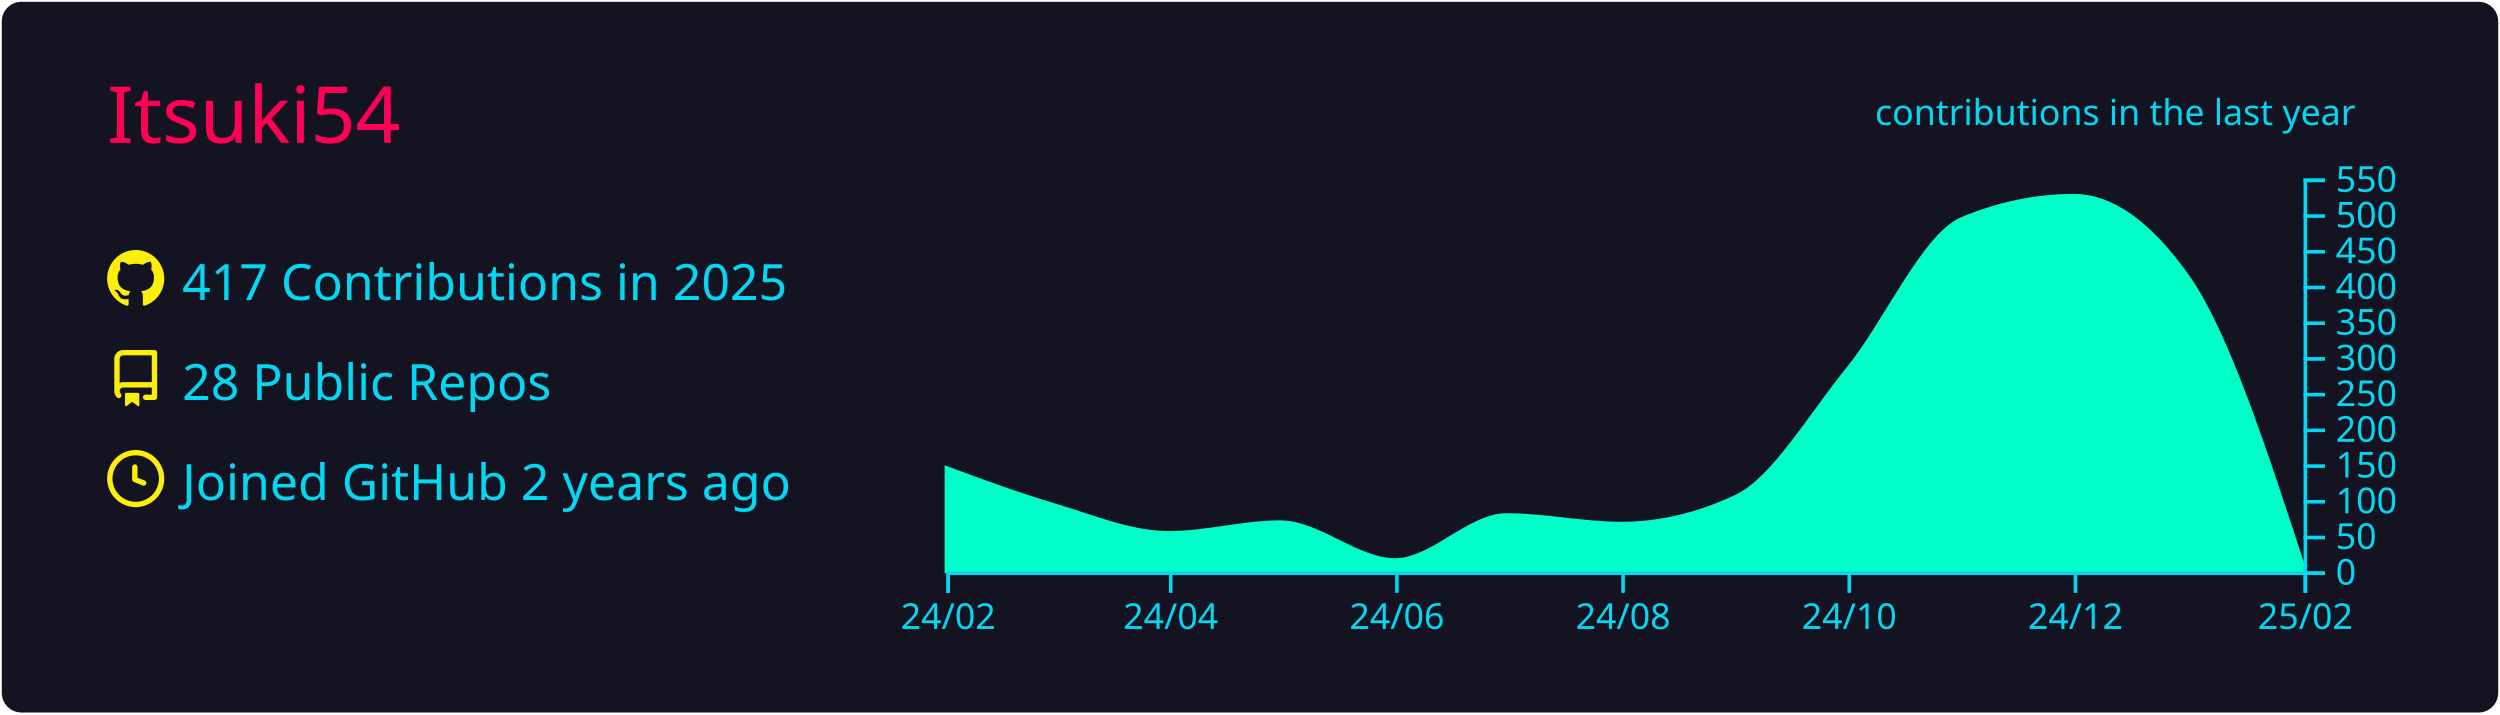
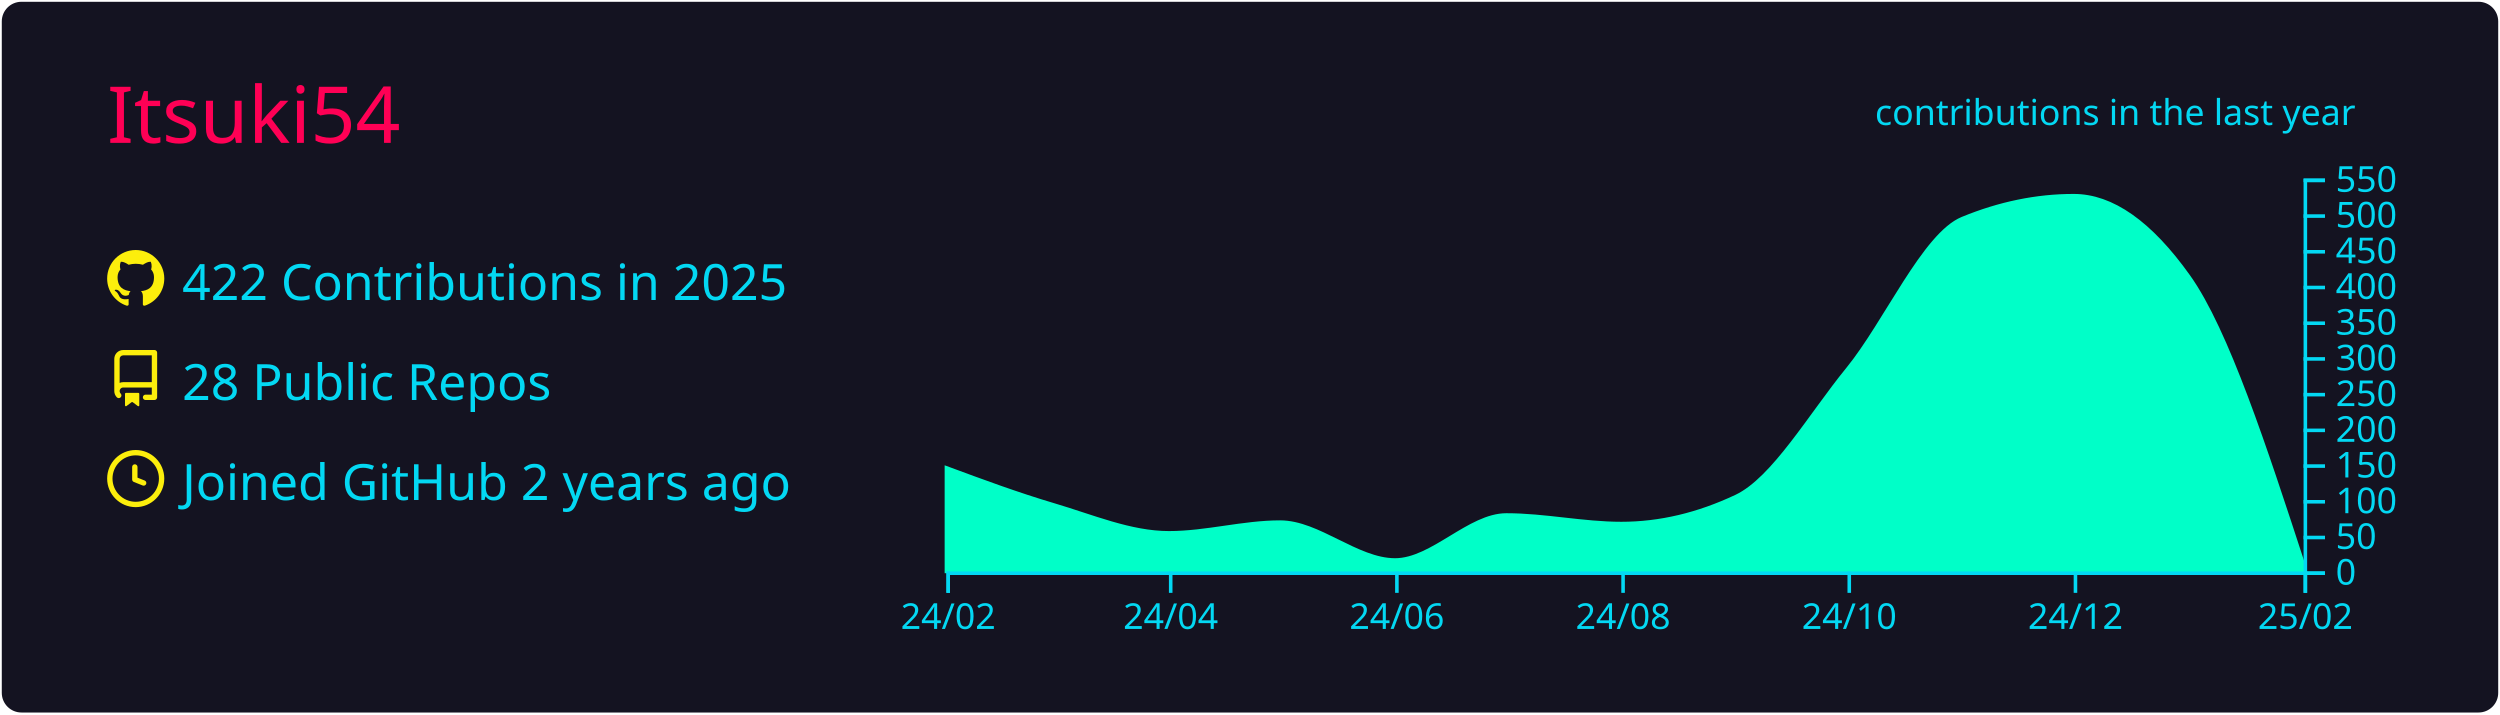
<svg xmlns="http://www.w3.org/2000/svg" width="700" height="200" viewBox="0 0 700 200">
  <style>* {
          font-family: 'Segoe UI', Ubuntu, "Helvetica Neue", Sans-Serif
        }</style>
  <rect x="1" y="1" rx="5" ry="5" height="99%" width="99.714%" stroke="#141321" stroke-width="1" fill="#141321" stroke-opacity="1" />
  <text x="30" y="40" style="font-size: 22px; fill: #ff0055;">Itsuki54</text>
  <g transform="translate(0,40)">
    <g transform="translate(30,30)">
      <g transform="translate(0,0)" width="14" height="14" fill="#fcee0c">
        <path fill-rule="evenodd" d="M8 0C3.58 0 0 3.58 0 8c0 3.54 2.29 6.53 5.47 7.59.4.07.55-.17.55-.38 0-.19-.01-.82-.01-1.49-2.01.37-2.53-.49-2.69-.94-.09-.23-.48-.94-.82-1.13-.28-.15-.68-.52-.01-.53.63-.01 1.08.58 1.23.82.72 1.21 1.87.87 2.33.66.07-.52.28-.87.51-1.07-1.78-.2-3.64-.89-3.64-3.95 0-.87.31-1.59.82-2.15-.08-.2-.36-1.02.08-2.12 0 0 .67-.21 2.2.82.64-.18 1.32-.27 2-.27.68 0 1.36.09 2 .27 1.53-1.04 2.2-.82 2.2-.82.44 1.1.16 1.92.08 2.12.51.56.82 1.27.82 2.15 0 3.07-1.87 3.75-3.65 3.95.29.25.54.73.54 1.48 0 1.07-.01 1.93-.01 2.2 0 .21.15.46.55.38A8.013 8.013 0 0016 8c0-4.42-3.58-8-8-8z" />
      </g>
      <g transform="translate(0,28)" width="14" height="14" fill="#fcee0c">
        <path fill-rule="evenodd" d="M2 2.5A2.5 2.5 0 014.5 0h8.75a.75.75 0 01.75.75v12.5a.75.75 0 01-.75.75h-2.5a.75.75 0 110-1.5h1.75v-2h-8a1 1 0 00-.714 1.7.75.75 0 01-1.072 1.05A2.495 2.495 0 012 11.5v-9zm10.5-1V9h-8c-.356 0-.694.074-1 .208V2.5a1 1 0 011-1h8zM5 12.25v3.25a.25.25 0 00.4.2l1.45-1.087a.25.25 0 01.3 0L8.6 15.7a.25.25 0 00.4-.2v-3.25a.25.25 0 00-.25-.25h-3.5a.25.25 0 00-.25.25z" />
      </g>
      <g transform="translate(0,56)" width="14" height="14" fill="#fcee0c">
        <path fill-rule="evenodd" d="M1.5 8a6.5 6.5 0 1113 0 6.5 6.5 0 01-13 0zM8 0a8 8 0 100 16A8 8 0 008 0zm.5 4.75a.75.75 0 00-1.5 0v3.5a.75.75 0 00.471.696l2.5 1a.75.75 0 00.557-1.392L8.5 7.742V4.75z" />
      </g>
-       <text x="21" y="14" style="fill: #03d8f3; font-size: 14px;">417 Contributions in 2025</text>
+       <text x="21" y="14" style="fill: #03d8f3; font-size: 14px;">422 Contributions in 2025</text>
      <text x="21" y="42" style="fill: #03d8f3; font-size: 14px;">28 Public Repos</text>
      <text x="21" y="70" style="fill: #03d8f3; font-size: 14px;">Joined GitHub 2 years ago</text>
    </g>
    <g color="#00ffc8" transform="translate(295,10)">
-       <path transform="translate(-30,0)" stroke="#00ffc8" fill="#00ffc8" opacity="1" d="M0,81C10.036,84.717,20.073,88.433,30.109,91.4C40.838,94.571,51.566,99.2,62.295,99.2C72.678,99.2,83.06,96.2,93.443,96.2C104.171,96.2,114.9,106.8,125.628,106.8C136.011,106.8,146.393,94.2,156.776,94.2C167.505,94.2,178.233,96.6,188.962,96.6C199.69,96.6,210.419,94.067,221.148,89C231.53,84.097,241.913,66.125,252.295,53.4C263.024,40.25,273.752,15.609,284.481,11.2C294.863,6.933,305.246,4.8,315.628,4.8C326.357,4.8,337.086,12.467,347.814,27.8C358.543,43.133,369.271,75.967,380,108.8L380,110C369.271,110,358.543,110,347.814,110C337.086,110,326.357,110,315.628,110C305.246,110,294.863,110,284.481,110C273.752,110,263.024,110,252.295,110C241.913,110,231.53,110,221.148,110C210.419,110,199.69,110,188.962,110C178.233,110,167.505,110,156.776,110C146.393,110,136.011,110,125.628,110C114.9,110,104.171,110,93.443,110C83.06,110,72.678,110,62.295,110C51.566,110,40.838,110,30.109,110C20.073,110,10.036,110,0,110Z" />
+       <path transform="translate(-30,0)" stroke="#00ffc8" fill="#00ffc8" opacity="1" d="M0,81C10.036,84.717,20.073,88.433,30.109,91.4C40.838,94.571,51.566,99.2,62.295,99.2C72.678,99.2,83.06,96.2,93.443,96.2C104.171,96.2,114.9,106.8,125.628,106.8C136.011,106.8,146.393,94.2,156.776,94.2C167.505,94.2,178.233,96.6,188.962,96.6C199.69,96.6,210.419,94.067,221.148,89C231.53,84.097,241.913,66.125,252.295,53.4C263.024,40.25,273.752,15.609,284.481,11.2C294.863,6.933,305.246,4.8,315.628,4.8C326.357,4.8,337.086,12.333,347.814,27.4C358.543,42.467,369.271,75.333,380,108.2L380,110C369.271,110,358.543,110,347.814,110C337.086,110,326.357,110,315.628,110C305.246,110,294.863,110,284.481,110C273.752,110,263.024,110,252.295,110C241.913,110,231.53,110,221.148,110C210.419,110,199.69,110,188.962,110C178.233,110,167.505,110,156.776,110C146.393,110,136.011,110,125.628,110C114.9,110,104.171,110,93.443,110C83.06,110,72.678,110,62.295,110C51.566,110,40.838,110,30.109,110C20.073,110,10.036,110,0,110Z" />
      <g color="#03d8f3" transform="translate(-30,110)" fill="none" font-size="10" font-family="sans-serif" text-anchor="middle">
        <path class="domain" stroke="currentColor" d="M0.5,6V0.5H380.5V6" />
        <g class="tick" opacity="1" transform="translate(0.5,0)">
          <line stroke="currentColor" y2="6" />
          <text fill="currentColor" y="9" dy="0.71em">24/02</text>
        </g>
        <g class="tick" opacity="1" transform="translate(62.79508,0)">
          <line stroke="currentColor" y2="6" />
          <text fill="currentColor" y="9" dy="0.71em">24/04</text>
        </g>
        <g class="tick" opacity="1" transform="translate(126.1284,0)">
          <line stroke="currentColor" y2="6" />
          <text fill="currentColor" y="9" dy="0.71em">24/06</text>
        </g>
        <g class="tick" opacity="1" transform="translate(189.4617,0)">
          <line stroke="currentColor" y2="6" />
          <text fill="currentColor" y="9" dy="0.71em">24/08</text>
        </g>
        <g class="tick" opacity="1" transform="translate(252.7951,0)">
          <line stroke="currentColor" y2="6" />
          <text fill="currentColor" y="9" dy="0.71em">24/10</text>
        </g>
        <g class="tick" opacity="1" transform="translate(316.1284,0)">
          <line stroke="currentColor" y2="6" />
          <text fill="currentColor" y="9" dy="0.71em">24/12</text>
        </g>
        <g class="tick" opacity="1" transform="translate(380.5,0)">
          <line stroke="currentColor" y2="6" />
          <text fill="currentColor" y="9" dy="0.71em">25/02</text>
        </g>
      </g>
      <g color="#03d8f3" transform="translate(350,0)" fill="none" font-size="10" font-family="sans-serif" text-anchor="start">
        <path class="domain" stroke="currentColor" d="M6,110.5H0.5V0.5H6" />
        <g class="tick" opacity="1" transform="translate(0,110.5)">
          <line stroke="currentColor" x2="6" />
          <text fill="currentColor" x="9" dy="0.32em">0</text>
        </g>
        <g class="tick" opacity="1" transform="translate(0,100.5)">
          <line stroke="currentColor" x2="6" />
          <text fill="currentColor" x="9" dy="0.32em">50</text>
        </g>
        <g class="tick" opacity="1" transform="translate(0,90.5)">
          <line stroke="currentColor" x2="6" />
          <text fill="currentColor" x="9" dy="0.32em">100</text>
        </g>
        <g class="tick" opacity="1" transform="translate(0,80.5)">
          <line stroke="currentColor" x2="6" />
          <text fill="currentColor" x="9" dy="0.32em">150</text>
        </g>
        <g class="tick" opacity="1" transform="translate(0,70.5)">
          <line stroke="currentColor" x2="6" />
          <text fill="currentColor" x="9" dy="0.32em">200</text>
        </g>
        <g class="tick" opacity="1" transform="translate(0,60.5)">
          <line stroke="currentColor" x2="6" />
          <text fill="currentColor" x="9" dy="0.32em">250</text>
        </g>
        <g class="tick" opacity="1" transform="translate(0,50.5)">
          <line stroke="currentColor" x2="6" />
          <text fill="currentColor" x="9" dy="0.32em">300</text>
        </g>
        <g class="tick" opacity="1" transform="translate(0,40.5)">
          <line stroke="currentColor" x2="6" />
          <text fill="currentColor" x="9" dy="0.32em">350</text>
        </g>
        <g class="tick" opacity="1" transform="translate(0,30.5)">
          <line stroke="currentColor" x2="6" />
          <text fill="currentColor" x="9" dy="0.32em">400</text>
        </g>
        <g class="tick" opacity="1" transform="translate(0,20.5)">
          <line stroke="currentColor" x2="6" />
          <text fill="currentColor" x="9" dy="0.32em">450</text>
        </g>
        <g class="tick" opacity="1" transform="translate(0,10.5)">
          <line stroke="currentColor" x2="6" />
          <text fill="currentColor" x="9" dy="0.32em">500</text>
        </g>
        <g class="tick" opacity="1" transform="translate(0,0.5)">
          <line stroke="currentColor" x2="6" />
          <text fill="currentColor" x="9" dy="0.32em">550</text>
        </g>
      </g>
      <g>
        <text y="-15" x="230" style="fill: #03d8f3; font-size: 10px;">contributions in the last year</text>
      </g>
    </g>
  </g>
</svg>
